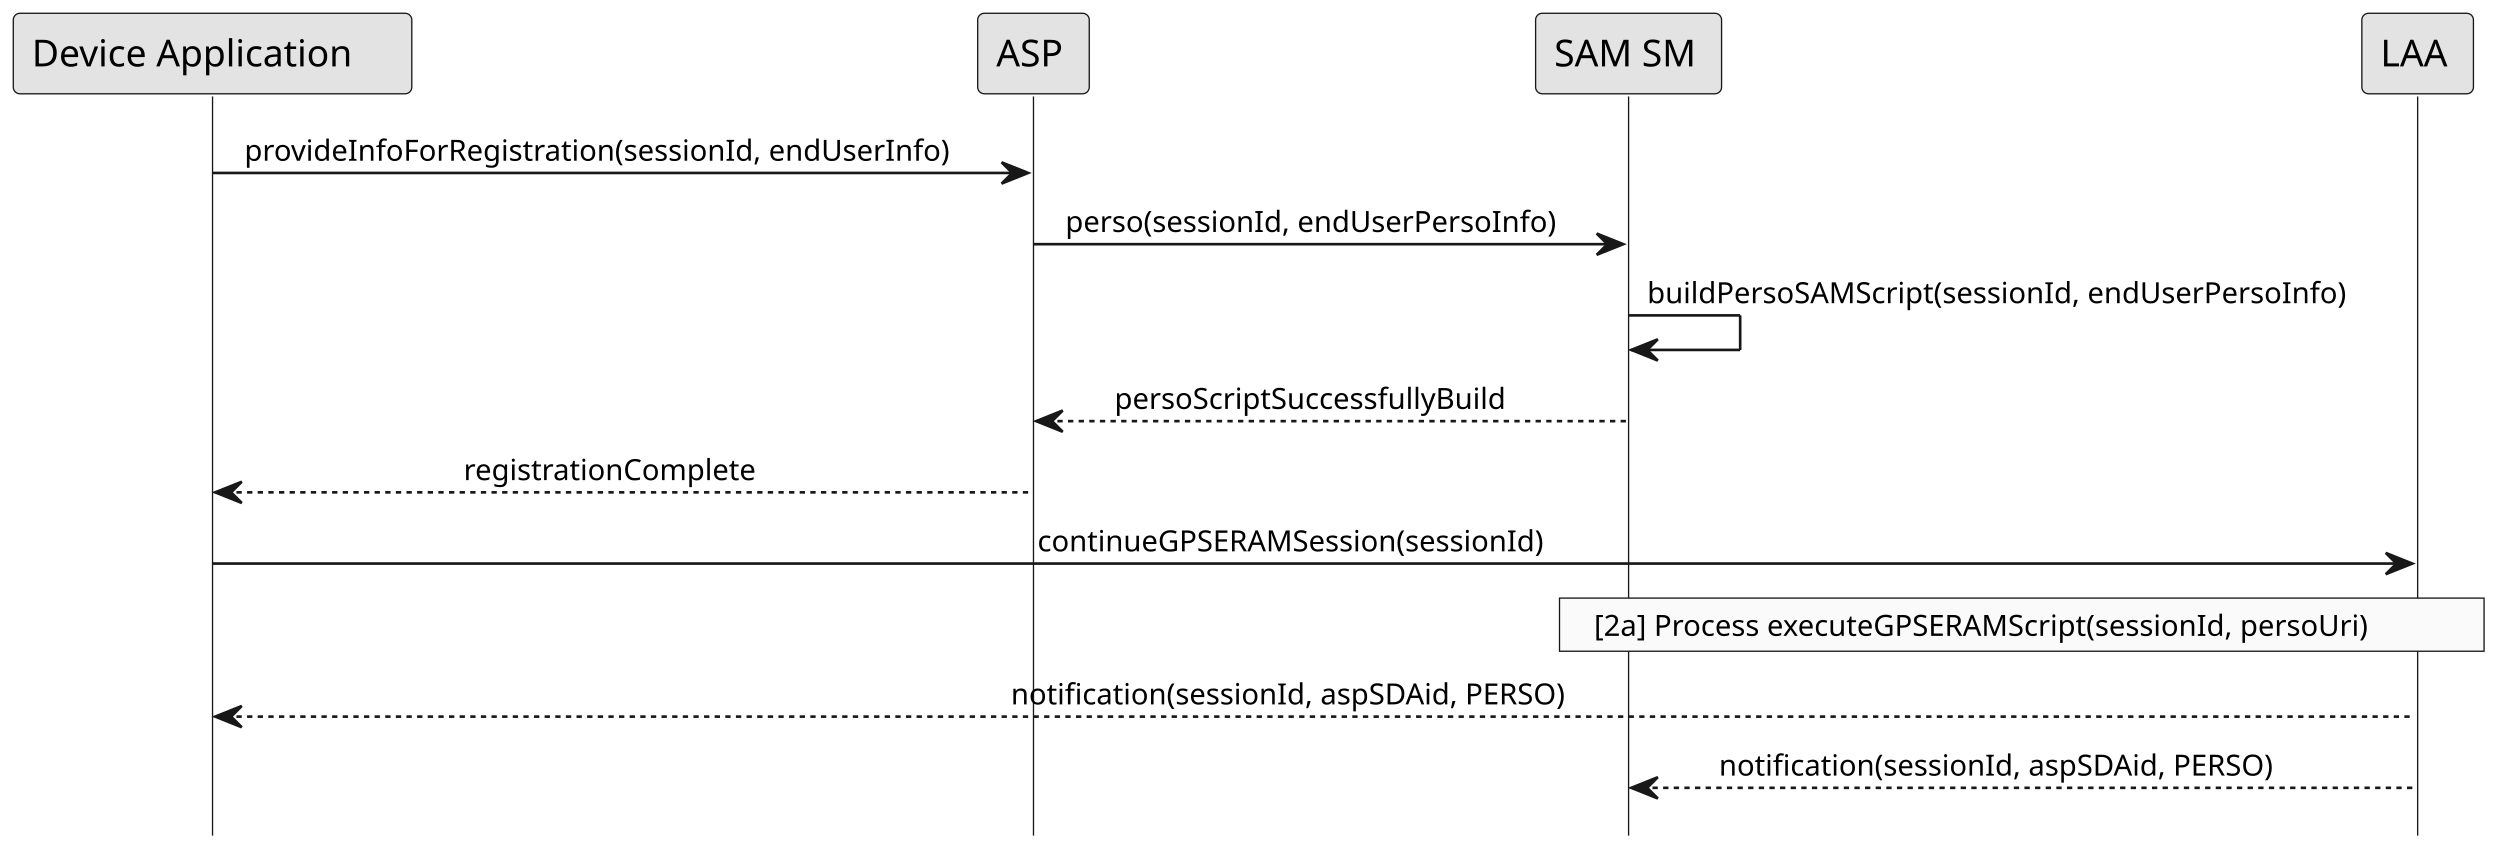
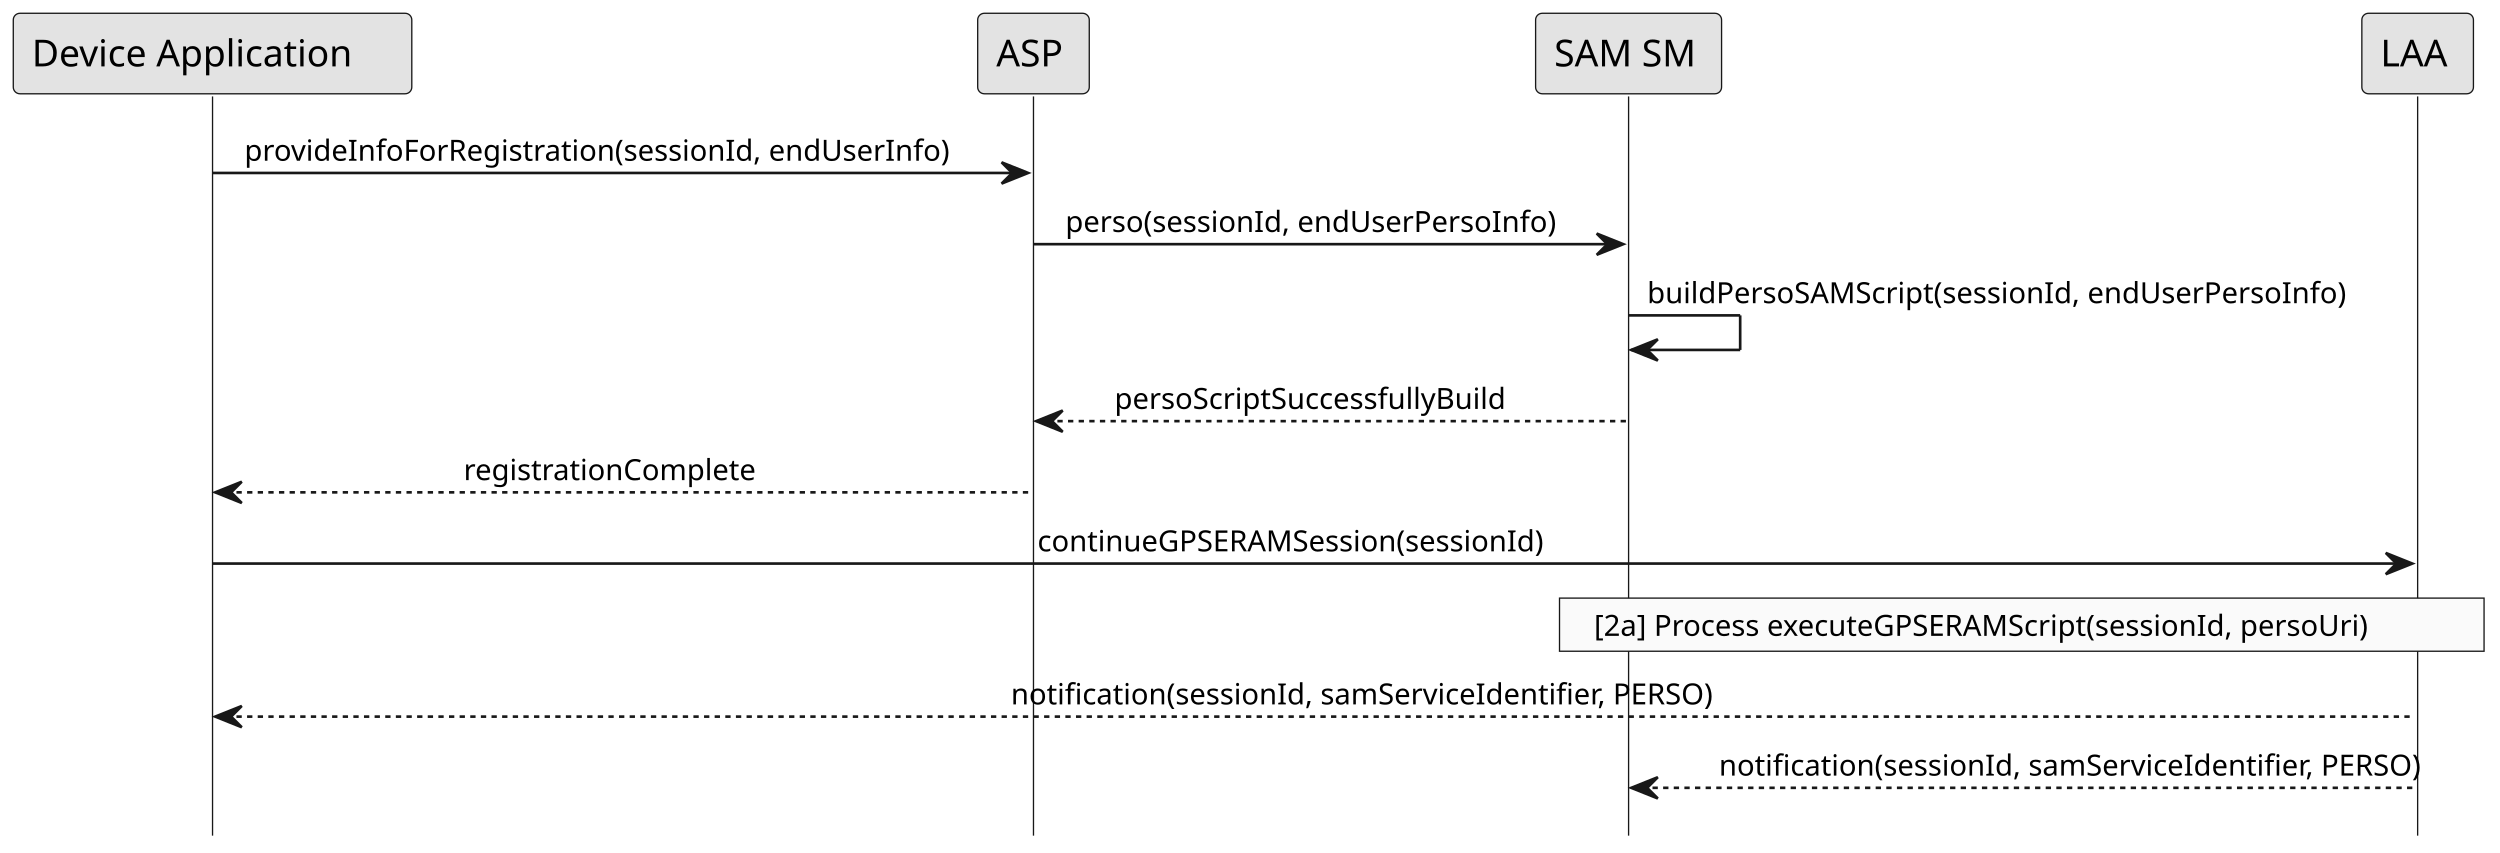
<svg xmlns="http://www.w3.org/2000/svg" contentStyleType="text/css" height="321px" preserveAspectRatio="none" style="width:941px;height:321px;background:#FFFFFF;" version="1.1" viewBox="0 0 941 321" width="941px" zoomAndPan="magnify">
  <defs />
  <g>
    <line style="stroke:#181818;stroke-width:0.5;" x1="80" x2="80" y1="36.297" y2="314.539" />
    <line style="stroke:#181818;stroke-width:0.5;" x1="389" x2="389" y1="36.297" y2="314.539" />
    <line style="stroke:#181818;stroke-width:0.5;" x1="613" x2="613" y1="36.297" y2="314.539" />
    <line style="stroke:#181818;stroke-width:0.5;" x1="910" x2="910" y1="36.297" y2="314.539" />
    <rect fill="#E3E3E3" height="30.297" rx="2.5" ry="2.5" style="stroke:#181818;stroke-width:0.5;" width="150" x="5" y="5" />
    <text fill="#000000" font-family="sans-serif" font-size="14" lengthAdjust="spacing" textLength="136" x="12" y="24.995">Device Application</text>
    <rect fill="#E3E3E3" height="30.297" rx="2.5" ry="2.5" style="stroke:#181818;stroke-width:0.5;" width="42" x="368" y="5" />
    <text fill="#000000" font-family="sans-serif" font-size="14" lengthAdjust="spacing" textLength="28" x="375" y="24.995">ASP</text>
    <rect fill="#E3E3E3" height="30.297" rx="2.5" ry="2.5" style="stroke:#181818;stroke-width:0.5;" width="70" x="578" y="5" />
    <text fill="#000000" font-family="sans-serif" font-size="14" lengthAdjust="spacing" textLength="56" x="585" y="24.995">SAM SM</text>
    <rect fill="#E3E3E3" height="30.297" rx="2.5" ry="2.5" style="stroke:#181818;stroke-width:0.5;" width="42" x="889" y="5" />
    <text fill="#000000" font-family="sans-serif" font-size="14" lengthAdjust="spacing" textLength="28" x="896" y="24.995">LAA</text>
    <polygon fill="#181818" points="377,61.102,387,65.102,377,69.102,381,65.102" style="stroke:#181818;stroke-width:1.0;" />
    <line style="stroke:#181818;stroke-width:1.0;" x1="80" x2="383" y1="65.102" y2="65.102" />
    <text fill="#000000" font-family="sans-serif" font-size="11" lengthAdjust="spacing" textLength="285" x="92" y="60.507">provideInfoForRegistration(sessionId, endUserInfo)</text>
    <polygon fill="#181818" points="601,87.906,611,91.906,601,95.906,605,91.906" style="stroke:#181818;stroke-width:1.0;" />
    <line style="stroke:#181818;stroke-width:1.0;" x1="389" x2="607" y1="91.906" y2="91.906" />
    <text fill="#000000" font-family="sans-serif" font-size="11" lengthAdjust="spacing" textLength="200" x="401" y="87.312">perso(sessionId, endUserPersoInfo)</text>
    <line style="stroke:#181818;stroke-width:1.0;" x1="613" x2="655" y1="118.711" y2="118.711" />
    <line style="stroke:#181818;stroke-width:1.0;" x1="655" x2="655" y1="118.711" y2="131.711" />
    <line style="stroke:#181818;stroke-width:1.0;" x1="614" x2="655" y1="131.711" y2="131.711" />
    <polygon fill="#181818" points="624,127.711,614,131.711,624,135.711,620,131.711" style="stroke:#181818;stroke-width:1.0;" />
    <text fill="#000000" font-family="sans-serif" font-size="11" lengthAdjust="spacing" textLength="283" x="620" y="114.117">buildPersoSAMScript(sessionId, endUserPersoInfo)</text>
    <polygon fill="#181818" points="400,154.516,390,158.516,400,162.516,396,158.516" style="stroke:#181818;stroke-width:1.0;" />
    <line style="stroke:#181818;stroke-width:1.0;stroke-dasharray:2.0,2.0;" x1="394" x2="612" y1="158.516" y2="158.516" />
    <text fill="#000000" font-family="sans-serif" font-size="11" lengthAdjust="spacing" textLength="163" x="419.5" y="153.921">persoScriptSuccessfullyBuild</text>
    <polygon fill="#181818" points="91,181.32,81,185.32,91,189.32,87,185.32" style="stroke:#181818;stroke-width:1.0;" />
    <line style="stroke:#181818;stroke-width:1.0;stroke-dasharray:2.0,2.0;" x1="85" x2="388" y1="185.32" y2="185.32" />
    <text fill="#000000" font-family="sans-serif" font-size="11" lengthAdjust="spacing" textLength="120" x="174.5" y="180.726">registrationComplete</text>
    <polygon fill="#181818" points="898,208.125,908,212.125,898,216.125,902,212.125" style="stroke:#181818;stroke-width:1.0;" />
    <line style="stroke:#181818;stroke-width:1.0;" x1="80" x2="904" y1="212.125" y2="212.125" />
    <text fill="#000000" font-family="sans-serif" font-size="11" lengthAdjust="spacing" textLength="209" x="390.5" y="207.531">continueGPSERAMSession(sessionId)</text>
    <rect fill="#FAFAFA" height="20" style="stroke:#181818;stroke-width:0.5;" width="348" x="587" y="225.125" />
    <text fill="#000000" font-family="sans-serif" font-size="11" lengthAdjust="spacing" textLength="322" x="600" y="239.335">[2a] Process executeGPSERAMScript(sessionId, persoUri)</text>
    <polygon fill="#181818" points="91,265.734,81,269.734,91,273.734,87,269.734" style="stroke:#181818;stroke-width:1.0;" />
    <line style="stroke:#181818;stroke-width:1.0;stroke-dasharray:2.0,2.0;" x1="85" x2="909" y1="269.734" y2="269.734" />
-     <text fill="#000000" font-family="sans-serif" font-size="11" lengthAdjust="spacing" textLength="229" x="380.5" y="265.14">notification(sessionId, aspSDAid, PERSO)</text>
+     <text fill="#000000" font-family="sans-serif" font-size="11" lengthAdjust="spacing" textLength="229" x="380.5" y="265.14">notification(sessionId, samServiceIdentifier, PERSO)</text>
    <polygon fill="#181818" points="624,292.539,614,296.539,624,300.539,620,296.539" style="stroke:#181818;stroke-width:1.0;" />
    <line style="stroke:#181818;stroke-width:1.0;stroke-dasharray:2.0,2.0;" x1="618" x2="909" y1="296.539" y2="296.539" />
-     <text fill="#000000" font-family="sans-serif" font-size="11" lengthAdjust="spacing" textLength="229" x="647" y="291.945">notification(sessionId, aspSDAid, PERSO)</text>
+     <text fill="#000000" font-family="sans-serif" font-size="11" lengthAdjust="spacing" textLength="229" x="647" y="291.945">notification(sessionId, samServiceIdentifier, PERSO)</text>
  </g>
</svg>
